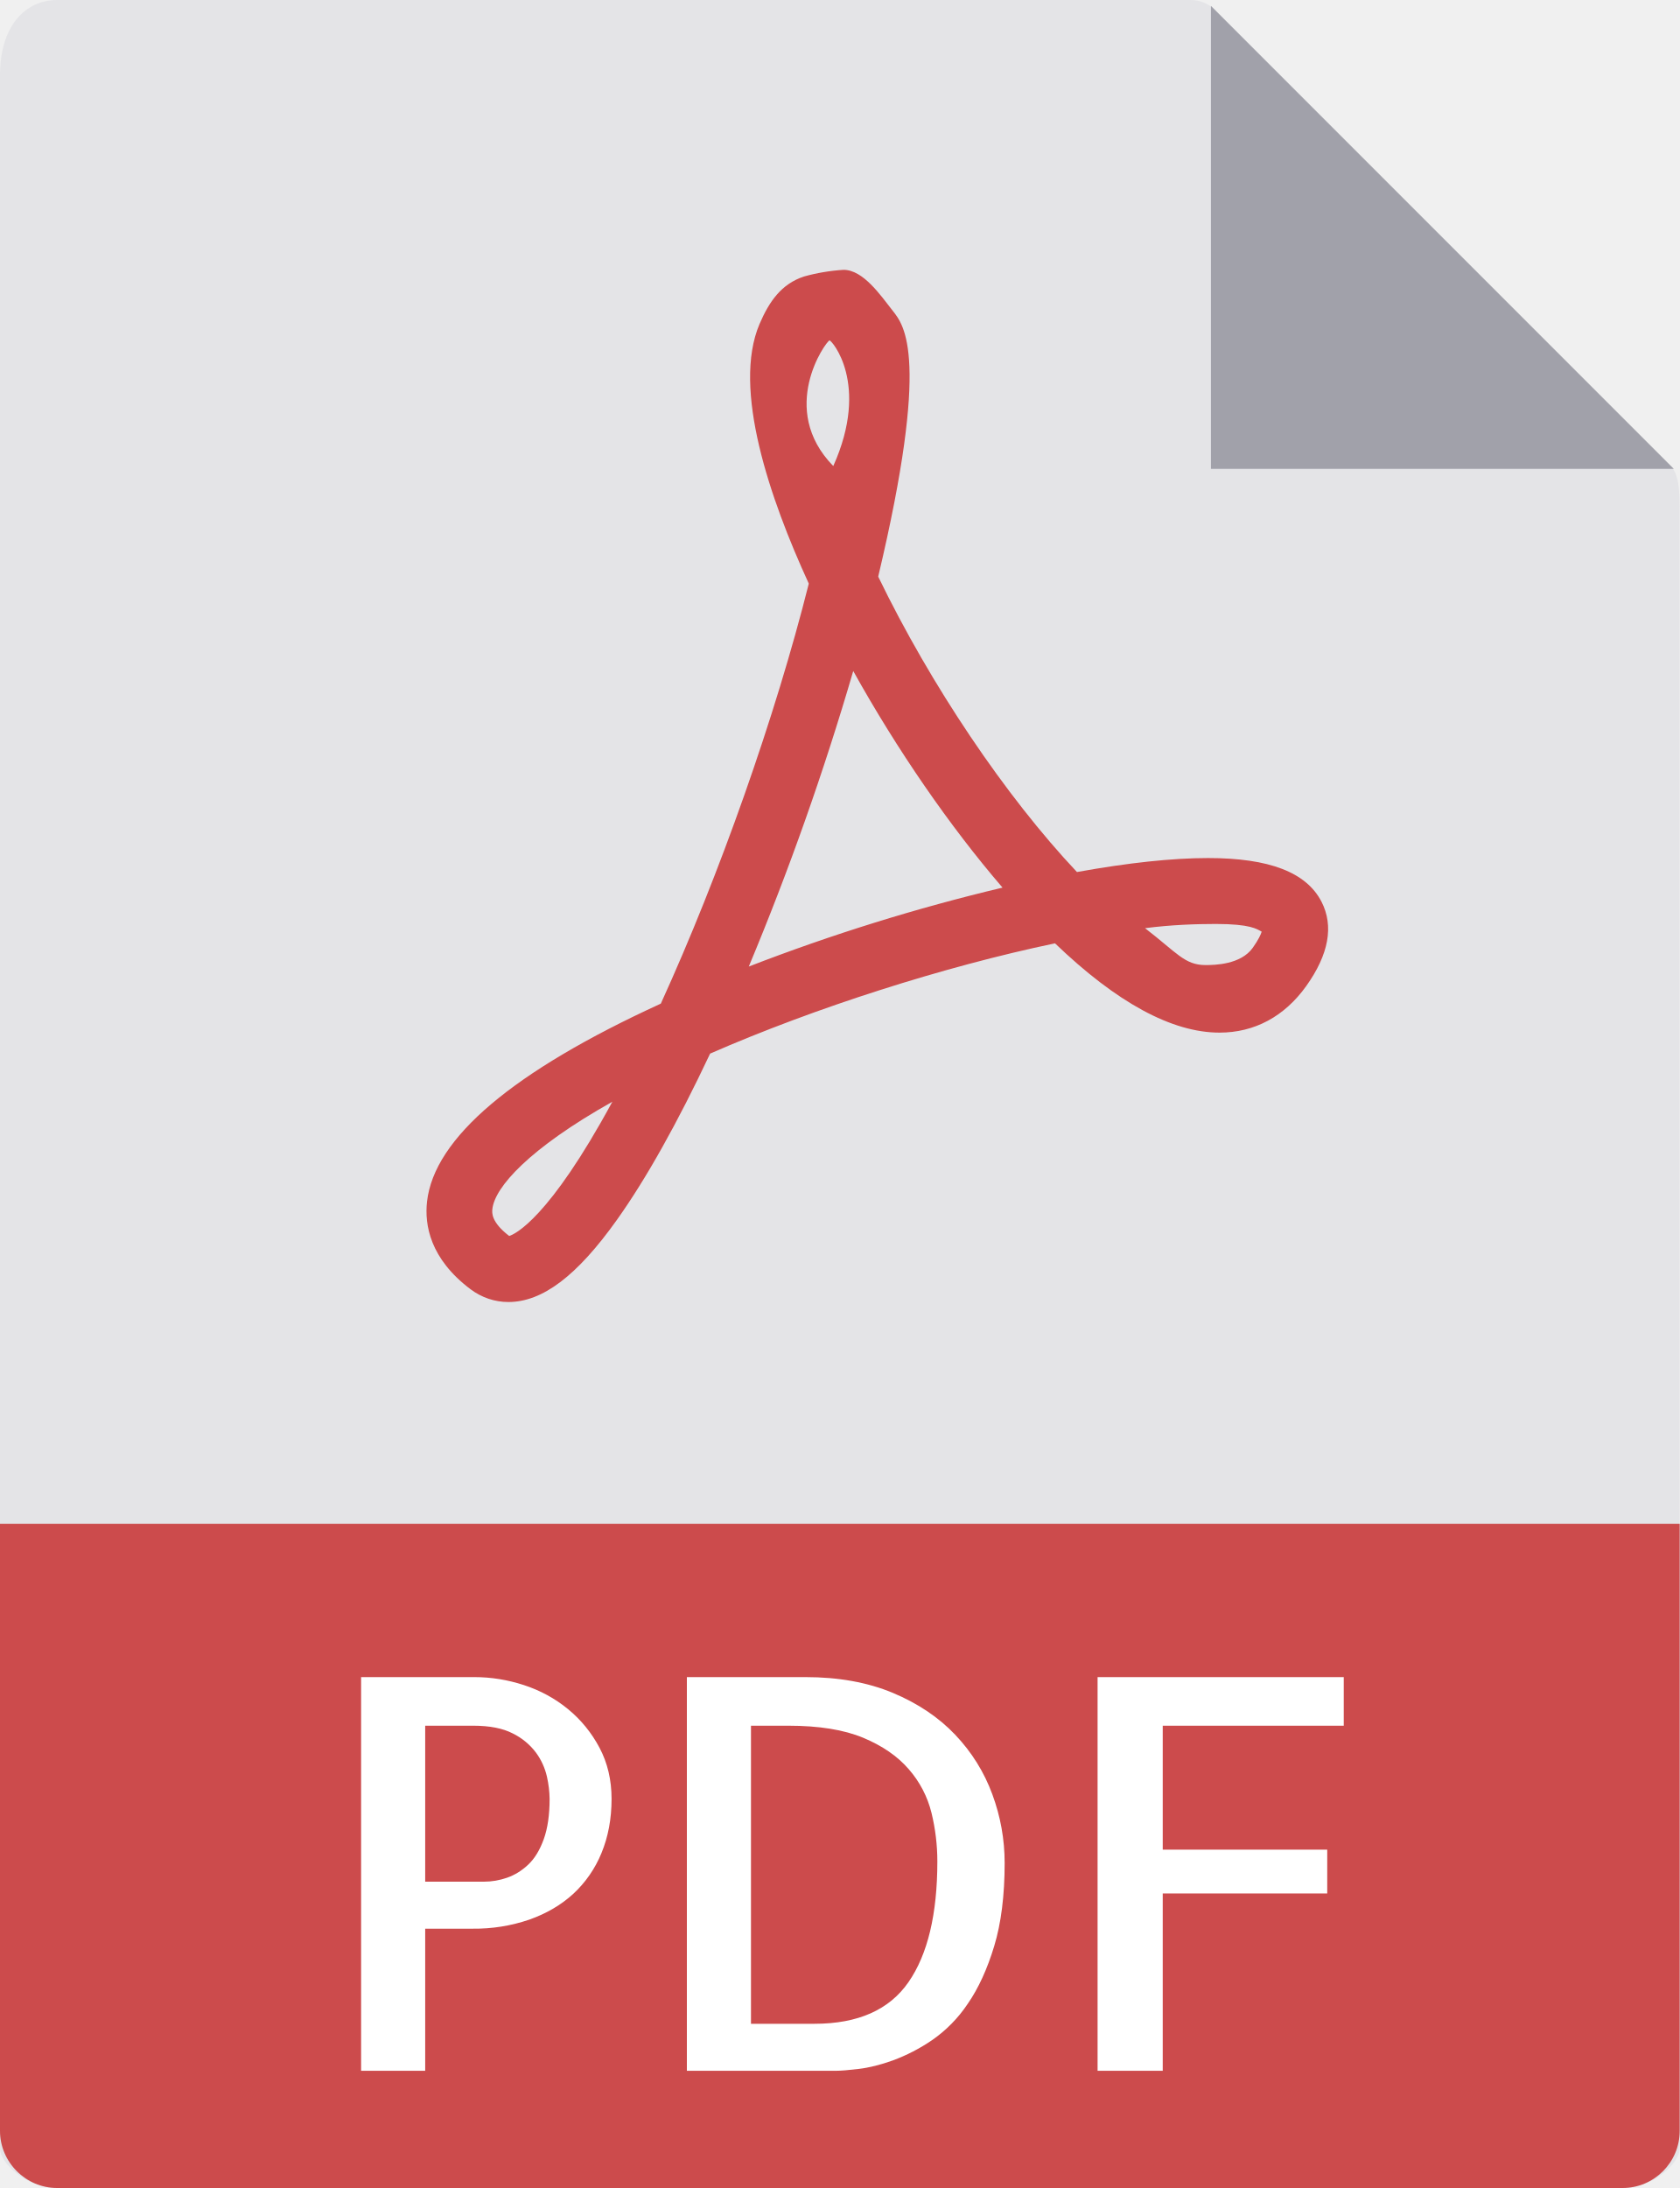
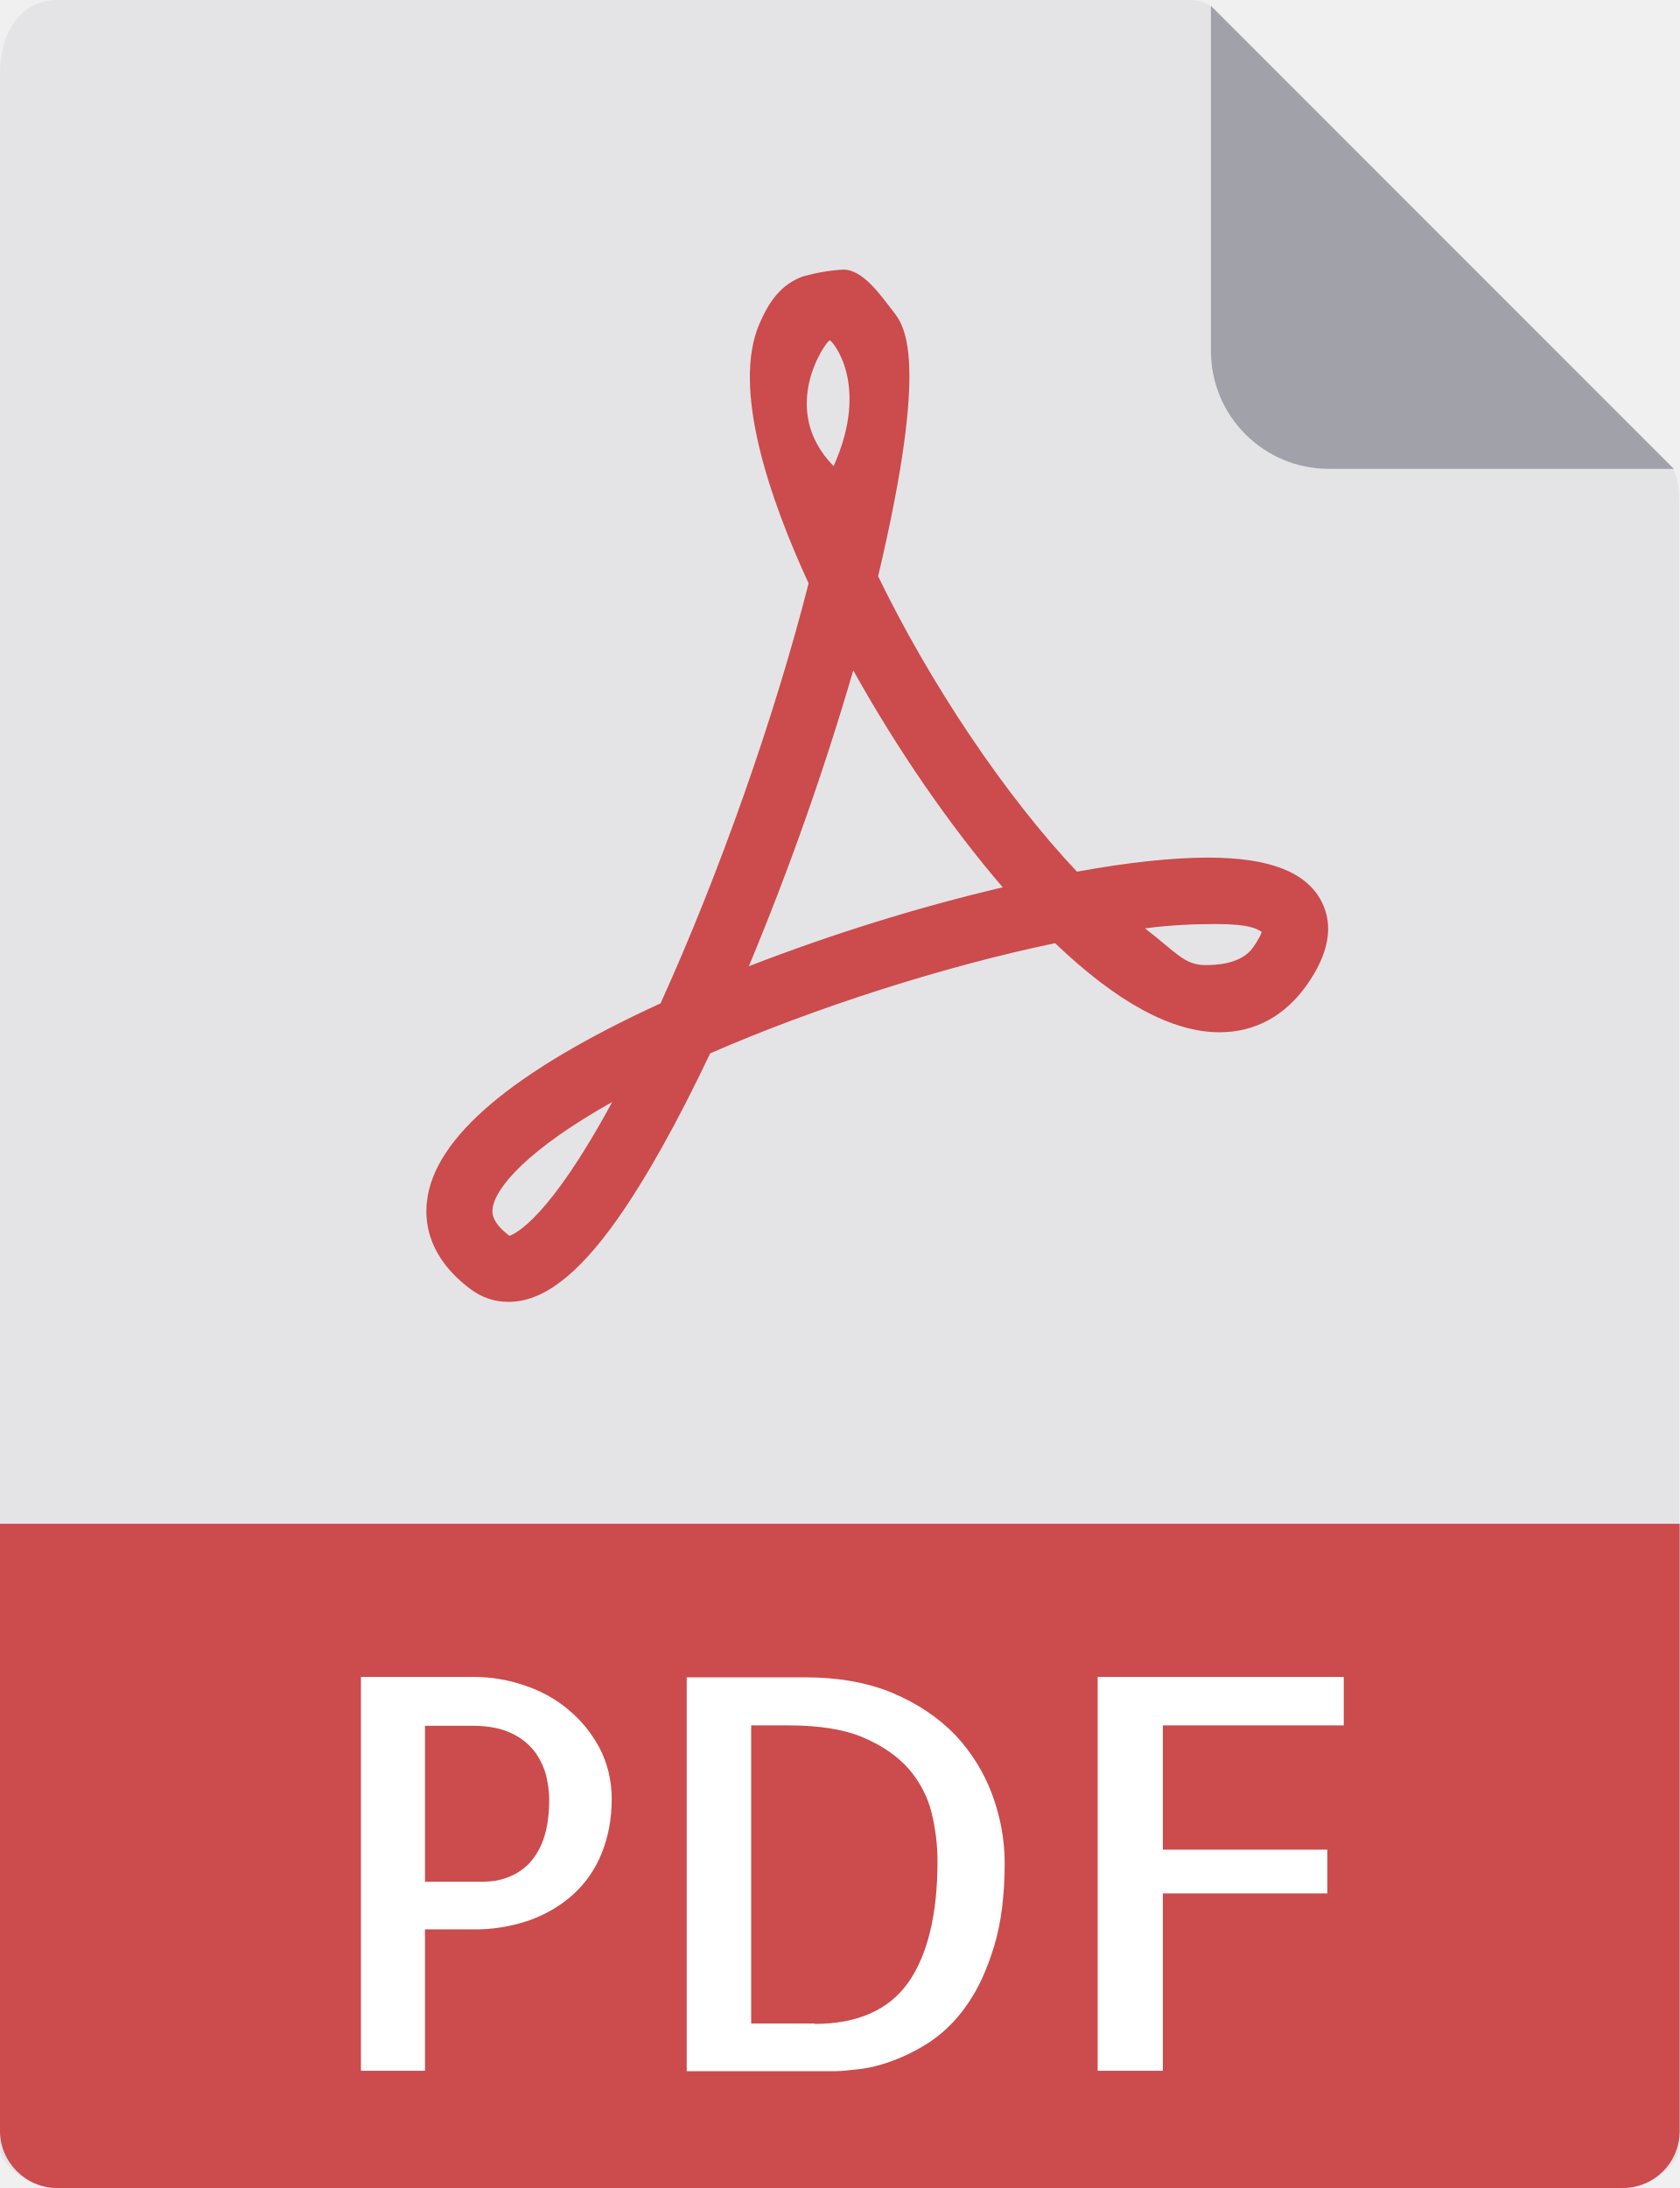
- <svg xmlns="http://www.w3.org/2000/svg" clip-rule="evenodd" fill-rule="evenodd" stroke-linejoin="round" stroke-miterlimit="2" viewBox="0 0 43 56">
-   <path d="m30.485 0h-29.022c-.808 0-1.463.655-1.463 1.926v53.074c0 .345.655 1 1.463 1h40.074c.808 0 1.463-.655 1.463-1v-42.022c0-.696-.093-.92-.257-1.085l-11.636-11.636c-.165-.164-.389-.257-.622-.257" fill="#e4e4e7" />
-   <path d="m31 .151v11.849h11.849z" fill="#a1a1aa" />
-   <path d="m13.014 33.324c-.348 0-.682-.113-.967-.326-1.041-.782-1.181-1.651-1.115-2.243.182-1.627 2.195-3.332 5.985-5.068 1.504-3.296 2.935-7.357 3.788-10.75-.998-2.173-1.967-4.99-1.261-6.644.248-.578.558-1.023 1.134-1.215.332-.093.672-.15 1.016-.172.504 0 .947.649 1.261 1.049.295.377.964 1.174-.373 6.803 1.348 2.783 3.257 5.619 5.088 7.561 1.311-.237 2.439-.358 3.358-.358 1.566 0 2.515.366 2.902 1.117.32.622.188 1.349-.391 2.16-.557.779-1.324 1.191-2.22 1.191-1.216 0-2.632-.768-4.211-2.285-2.838.593-6.151 1.651-8.829 2.822-.836 1.774-1.637 3.203-2.383 4.251-1.023 1.437-1.907 2.107-2.782 2.107zm2.662-5.126c-2.138 1.201-3.009 2.188-3.071 2.744-.01.092-.037.334.431.692.149-.047 1.019-.444 2.64-3.436zm13.637-4.442c.815.627 1.014.944 1.547.944.234 0 .902-.01 1.21-.441.149-.209.207-.343.229-.414-.122-.066-.285-.197-1.175-.197-.504 0-1.139.021-1.811.108zm-7.47-6.582c-.75 2.569-1.642 5.095-2.674 7.564 2.117-.82 4.287-1.495 6.496-2.02-1.35-1.568-2.699-3.526-3.822-5.544zm-.607-8.462c-.098.033-1.33 1.757.096 3.216.949-2.115-.053-3.23-.096-3.216zm20.301 47.288h-40.074c-.803 0-1.463-.66-1.463-1.463v-15.537h43v15.537c0 .808-.655 1.463-1.463 1.463" fill="#cc4b4c" />
-   <path d="m10.885 53h-1.641v-10.076h2.899c.428 0 .852.068 1.271.205s.795.342 1.128.615c.333.274.602.604.807.991.205.388.307.823.307 1.306 0 .511-.087.973-.259 1.388-.162.397-.41.755-.725 1.046-.31.282-.684.501-1.121.656-.466.159-.956.238-1.449.232h-1.217zm0-8.832v3.992h1.504c.2 0 .398-.034.594-.102.196-.069.376-.18.54-.335.165-.156.296-.371.397-.65.1-.278.15-.622.15-1.032-.003-.191-.026-.381-.068-.567-.05-.222-.145-.432-.28-.616-.157-.209-.361-.377-.595-.492-.255-.132-.593-.198-1.012-.198zm14.834 3.514c0 .829-.089 1.538-.267 2.126s-.403 1.08-.677 1.476c-.245.368-.558.686-.922.937-.309.21-.642.382-.992.512-.319.115-.61.187-.875.219-.264.032-.46.048-.588.048h-3.814v-10.076h3.035c.848 0 1.593.135 2.236.403.642.269 1.175.627 1.599 1.073.424.447.74.955.95 1.525.21.569.315 1.155.315 1.757zm-4.867 4.115c1.111 0 1.914-.356 2.406-1.067.492-.71.738-1.741.738-3.089 0-.419-.05-.834-.15-1.244-.102-.413-.301-.795-.581-1.115-.287-.333-.677-.601-1.169-.806s-1.131-.308-1.914-.308h-.957v7.629zm8.914-7.629v3.172h4.211v1.121h-4.211v4.539h-1.668v-10.076h6.302v1.244z" fill="#fff" />
+ <svg xmlns="http://www.w3.org/2000/svg" viewBox="0 0 43 56">
+   <path d="M30.48,0H1.46C.66,0,0,.65,0,1.93v53.07c0,.35.65,1,1.46,1h40.07c.81,0,1.46-.65,1.46-1V12.98c0-.7-.09-.92-.26-1.09L31.11.26C30.94.09,30.72,0,30.49,0" fill="#e4e4e7" fill-rule="evenodd" />
+   <path d="M31,.15v8.83c0,1.67,1.35,3.02,3.02,3.02h8.83L31,.15Z" fill="#a1a1aa" fill-rule="evenodd" />
+   <path d="M13.01,33.32c-.35,0-.68-.11-.97-.33-1.04-.78-1.18-1.65-1.11-2.24.18-1.63,2.19-3.33,5.98-5.07,1.5-3.3,2.93-7.36,3.79-10.75-1-2.17-1.97-4.99-1.26-6.64.25-.58.56-1.02,1.13-1.22.33-.09.67-.15,1.02-.17.5,0,.95.65,1.26,1.05.3.38.96,1.17-.37,6.8,1.35,2.78,3.26,5.62,5.09,7.56,1.31-.24,2.44-.36,3.36-.36,1.57,0,2.51.37,2.9,1.12.32.62.19,1.35-.39,2.16-.56.78-1.32,1.19-2.22,1.19-1.22,0-2.63-.77-4.21-2.28-2.84.59-6.15,1.65-8.83,2.82-.84,1.77-1.64,3.2-2.38,4.25-1.02,1.44-1.91,2.11-2.78,2.11ZM15.68,28.2c-2.14,1.2-3.01,2.19-3.07,2.74-.01.09-.04.33.43.69.15-.05,1.02-.44,2.64-3.44ZM29.31,23.76c.82.63,1.01.94,1.55.94.23,0,.9-.01,1.21-.44.15-.21.21-.34.23-.41-.12-.07-.28-.2-1.17-.2-.5,0-1.14.02-1.81.11ZM21.84,17.17c-.75,2.57-1.64,5.09-2.67,7.56,2.12-.82,4.29-1.5,6.5-2.02-1.35-1.57-2.7-3.53-3.82-5.54ZM21.24,8.71c-.1.03-1.33,1.76.1,3.22.95-2.11-.05-3.23-.1-3.22ZM41.54,56H1.46c-.8,0-1.46-.66-1.46-1.46v-15.54h43v15.54c0,.81-.65,1.46-1.46,1.46" fill="#cc4b4c" fill-rule="evenodd" />
+   <path d="M10.88,53h-1.64v-10.08h2.9c.43,0,.85.07,1.27.21s.8.34,1.13.62c.33.27.6.6.81.99.2.39.31.82.31,1.31,0,.51-.09.97-.26,1.39-.16.4-.41.76-.73,1.05-.31.28-.68.5-1.12.66-.47.16-.96.24-1.45.23h-1.22v3.64ZM10.88,44.17v3.99h1.5c.2,0,.4-.03.59-.1.2-.07.38-.18.54-.33.16-.16.3-.37.4-.65.1-.28.15-.62.15-1.03,0-.19-.03-.38-.07-.57-.05-.22-.15-.43-.28-.62-.16-.21-.36-.38-.6-.49-.26-.13-.59-.2-1.01-.2h-1.23ZM25.72,47.68c0,.83-.09,1.54-.27,2.13s-.4,1.08-.68,1.48c-.25.37-.56.69-.92.94-.31.21-.64.38-.99.51-.32.12-.61.19-.88.22-.26.03-.46.05-.59.05h-3.81v-10.08h3.03c.85,0,1.59.13,2.24.4.64.27,1.17.63,1.6,1.07.42.45.74.96.95,1.53.21.57.32,1.15.32,1.76ZM20.85,51.8c1.11,0,1.91-.36,2.41-1.07.49-.71.74-1.74.74-3.09,0-.42-.05-.83-.15-1.24-.1-.41-.3-.79-.58-1.12-.29-.33-.68-.6-1.17-.81s-1.13-.31-1.91-.31h-.96v7.63h1.63ZM29.77,44.17v3.17h4.21v1.12h-4.21v4.54h-1.67v-10.08h6.3v1.24h-4.63Z" fill="#fff" fill-rule="evenodd" />
</svg>
